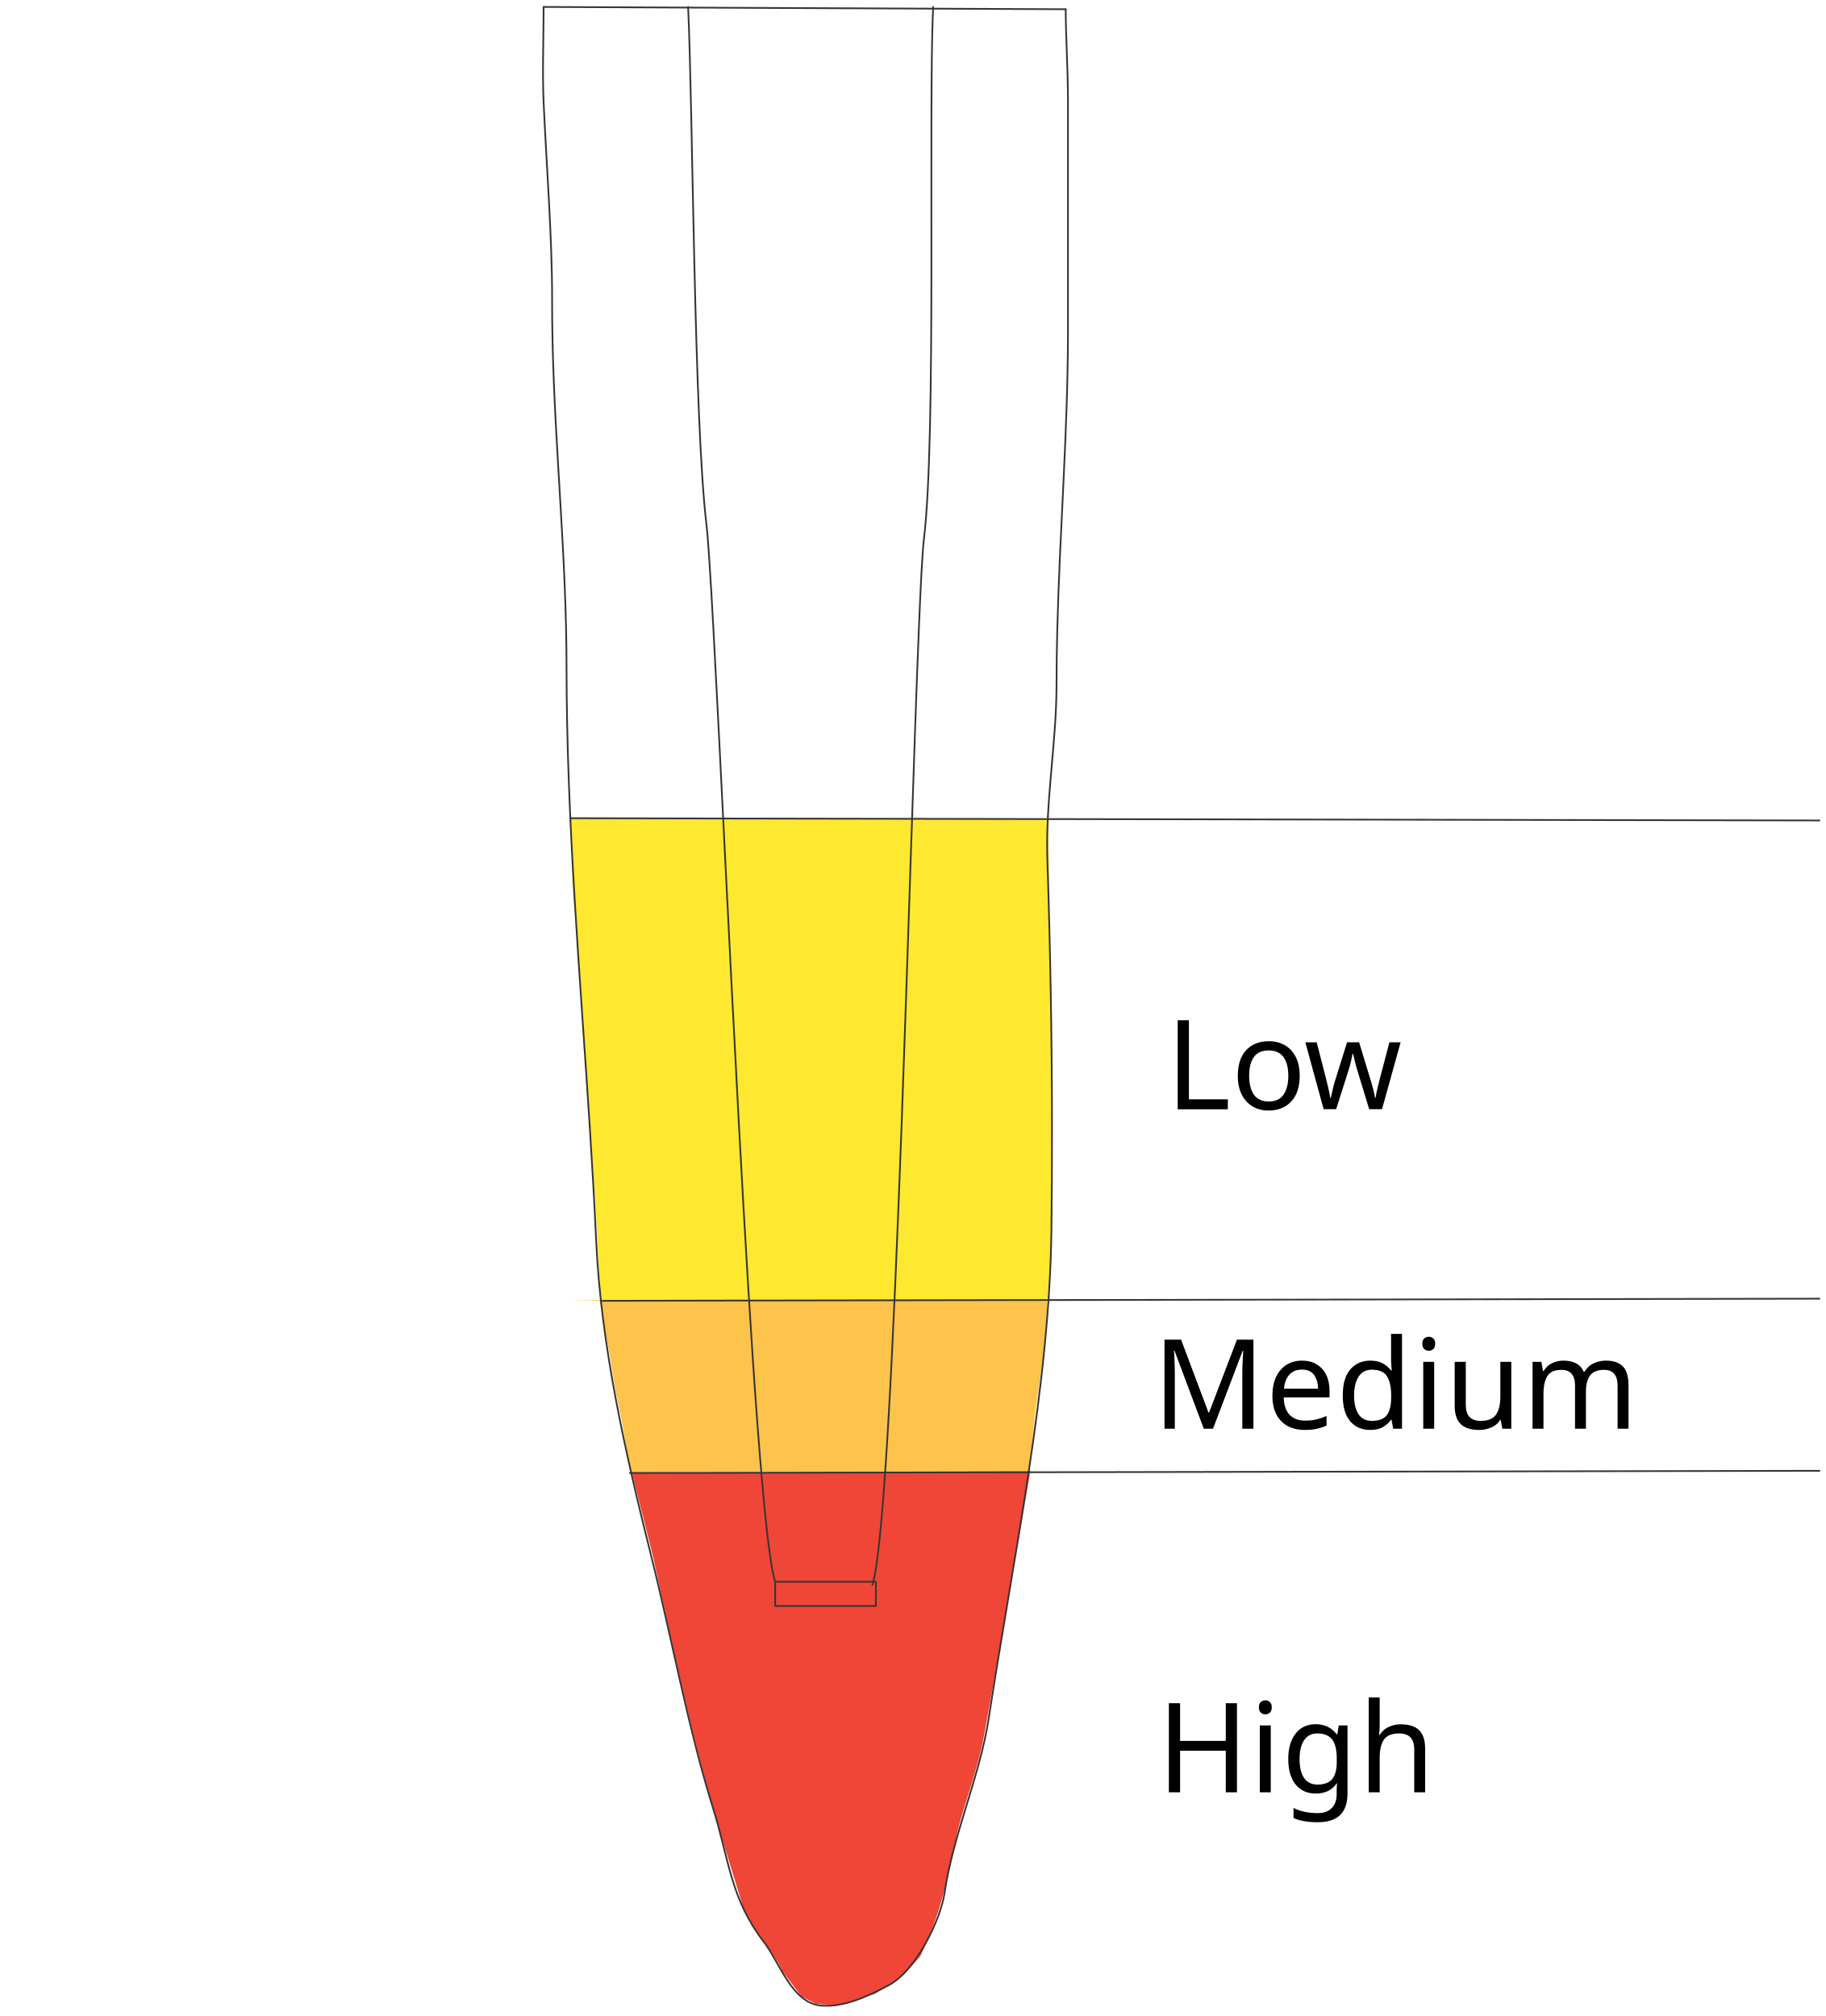
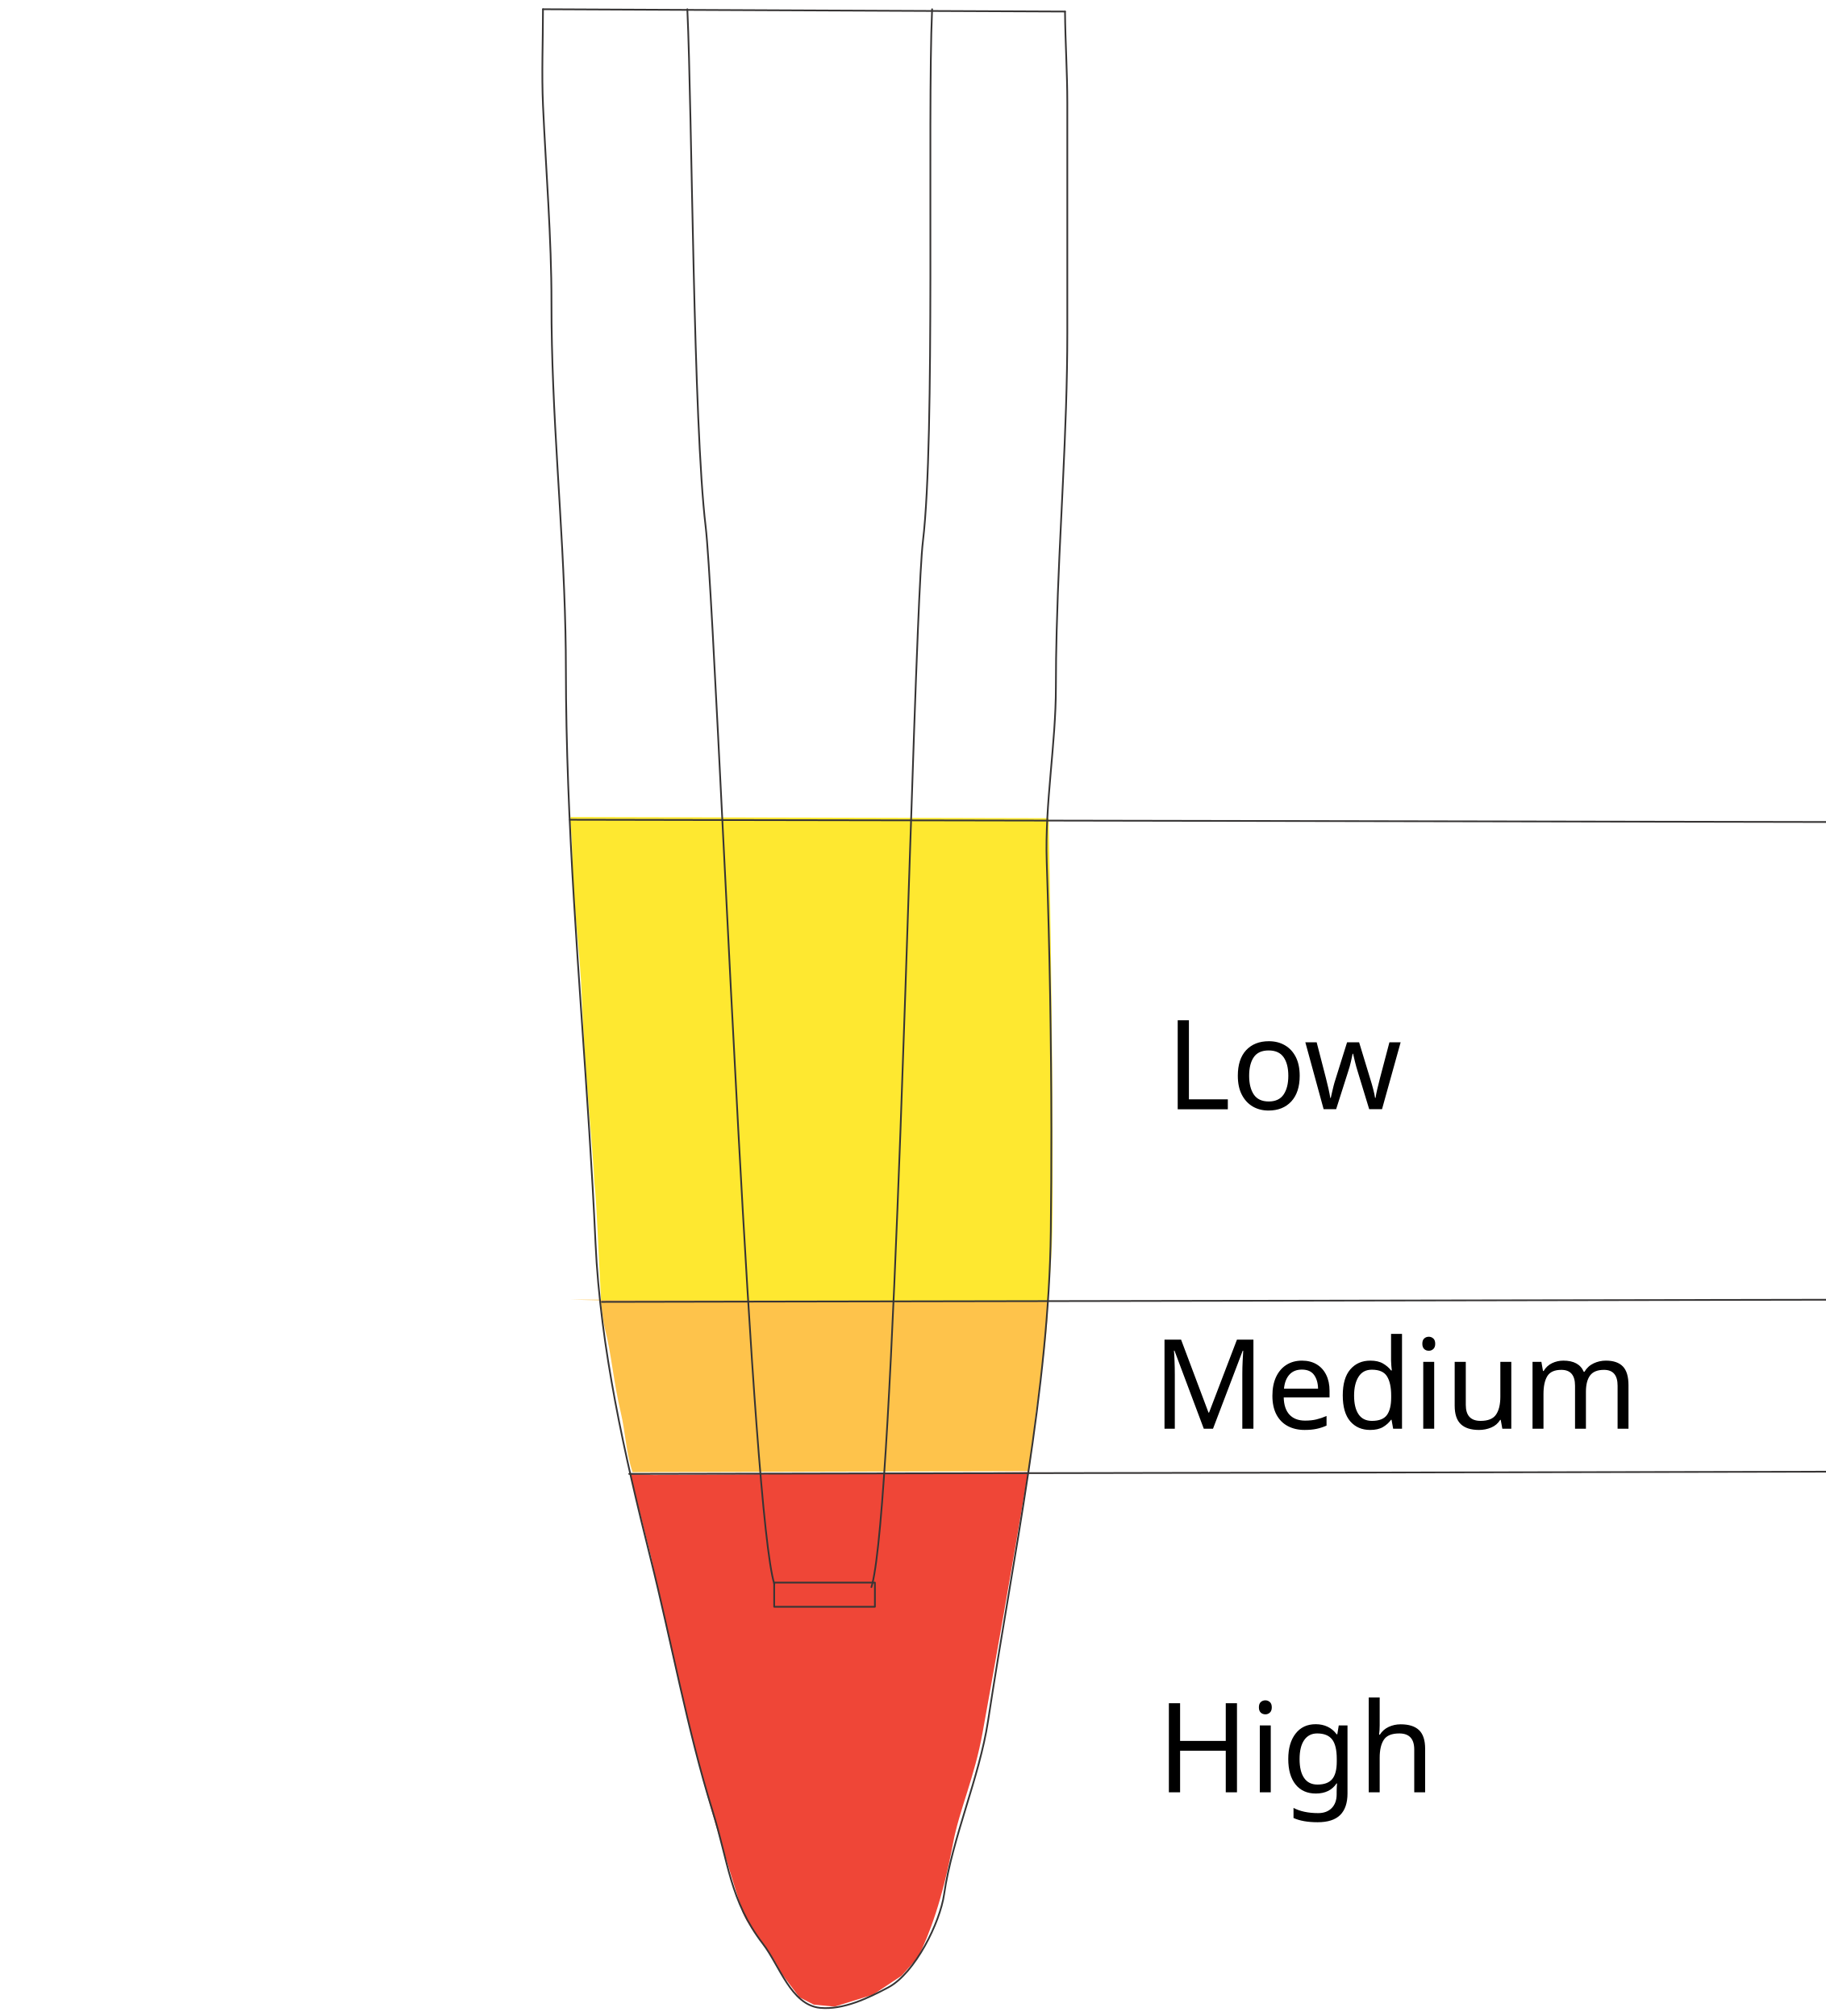
<svg xmlns="http://www.w3.org/2000/svg" width="271.605" height="300" viewBox="0 0 271.605 300" class="root">
-   <defs>
-     <clipPath id="a">
-       <path d="M0 850.39h566.93V0H0v850.39z" />
-     </clipPath>
-     <clipPath id="b">
-       <path d="M237.34 702.17h71.31V243.74h-71.31v458.43z" />
-     </clipPath>
-   </defs>
  <g>
    <g>
-       <g clip-path="url(#a)" transform="matrix(.511 0 0 -.511 -18.896 359.938)">
+       <g>
        <g>
          <g>
-             <g clip-path="url(#b)" transform="matrix(2.15 0 0 1.309 -314.278 -216.628)">
+             <g>
              <g class="high" fill="#ef4637">
-                 <path d="M252.18 375.81l50.738.606c-2.323-22.514-4.438-42.305-6.16-57.896-1.135-10.3-3.152-17.197-4.018-24.772-1.453-12.7-3.23-20.332-4.748-25.397l-2.215-4.078-3.88-4.23-5.232-2.668-2.814.44-1.957 1.644-2.552 5.595c-1.194 4.632-4.48 9.71-5.285 14.04-4.22 22.715-5.82 29.09-12.27 78.412-.087.678-2.754 17.786-2.835 18.477" />
+                 <path d="M97.304 219.488l55.66-.405c-2.55 15.04-4.87 28.26-6.757 38.674-1.246 6.88-3.458 11.488-4.41 16.548-1.593 8.485-3.544 13.582-5.207 16.965l-2.43 2.725-4.255 2.826-5.74 1.783-3.088-.294-2.148-1.1-2.8-3.737c-1.31-3.094-4.917-6.487-5.8-9.38-4.63-15.172-6.383-19.43-13.458-52.377-.097-.453-3.023-11.88-3.112-12.343" />
              </g>
              <g class="medium" fill="#fec34b">
-                 <path d="M240.51 414.403l64.638.07c.116-5.978-.607-14.22-1.458-23.59-.412-4.545-.462-9.25-1.087-14.624l-53.64-.228c-.89 4.304-.982 9.04-1.596 13.256-.985 6.76-1.274 13.142-2.14 18.598-.383 2.402-.312 4.476-.68 6.362" stroke-width=".512" />
+                 <path d="M-4.19-106.757l64.638.072c.115-5.98-.607-14.222-1.458-23.592-.412-4.545-.463-9.25-1.087-14.624l-53.64-.227c-.89 4.304-.982 9.04-1.596 13.255-.985 6.76-1.274 13.142-2.14 18.6-.383 2.4-.313 4.475-.68 6.36" stroke-width=".512" transform="matrix(1.099 0 0 -.669 89.433 121.979)" />
              </g>
              <g class="low" fill="#fee830">
-                 <path d="M240.586 521.757l64.7-.262c.246-18.737.722-72.665.492-91.956-.042-3.02-.137-7.28-.57-15.41l-60.512.2c-.32 9.18-.62 22.676-.893 25.833-.246 9.244-1.276 22.95-1.704 41.32-.25 10.7-1.16 20.35-1.263 28.92-.063 5.15-.1 7.342-.347 10.645" stroke-width=".762" />
+                 <path d="M3.246-180.412l64.7-.263c.246-18.736.722-72.664.493-91.955-.043-3.02-.14-7.278-.57-15.41l-60.514.2c-.318 9.182-.618 22.677-.892 25.833-.247 9.244-1.276 22.952-1.705 41.32-.25 10.7-1.16 20.35-1.263 28.92-.062 5.15-.1 7.343-.347 10.646" stroke-width=".762" transform="matrix(1.099 0 0 -.669 81.345 .884)" />
              </g>
            </g>
          </g>
        </g>
        <g>
-           <path d="M195.26 702.36c0-9.31-.41-18.72.01-28.01.82-18.32 2.49-38.92 2.46-57.33-.04-32.91 3.37-63.54 4.07-95.94.08-3.62.13-7.26.13-10.93.04-45.05 3.94-89.57 6.8-134.42.7-10.89 1.33-21.8 1.83-32.74 1.41-30.52 8.52-61.8 16.02-91.73 5.92-23.59 10.75-50.24 18.01-73.44 4.67-14.92 5.05-26.28 14.74-38.88 4.8-6.24 8.18-17.76 16.59-18.6 6.74-.66 14.02 2.83 19.89 5.96 7.79 4.15 15.06 18.89 16.24 27.11 2.37 16.4 10.286 34.073 12.786 50.414 7.36 48.12 17.744 96.875 18.284 142.646.12 9.89.17 19.71.16 29.51-.02 26.06-.48 51.93-1.35 78.21-.56 16.87 2.67 34.03 2.67 50.83 0 5.45.08 10.89.23 16.31.74 29.05 3.1 57.74 3.1 86.81v66.89c0 9.01-.6 17.79-.67 26.66" fill="none" stroke="#373535" stroke-width=".5" stroke-linecap="round" stroke-linejoin="round" />
+           <path d="M80.786 1.375c0 4.757-.21 9.566.005 14.313.42 9.362 1.273 19.888 1.258 29.296-.02 16.817 1.722 32.47 2.08 49.025.04 1.85.066 3.71.066 5.584.02 23.02 2.014 45.77 3.475 68.69.357 5.564.68 11.14.934 16.73.72 15.595 4.354 31.58 8.187 46.873 3.026 12.055 5.494 25.673 9.204 37.528 2.386 7.624 2.58 13.43 7.532 19.868 2.453 3.19 4.18 9.075 8.477 9.504 3.444.337 7.165-1.446 10.164-3.045 3.98-2.12 7.696-9.653 8.3-13.853 1.21-8.382 5.255-17.413 6.532-25.763 3.76-24.59 9.067-49.503 9.342-72.892.062-5.054.087-10.072.083-15.08-.01-13.316-.246-26.536-.69-39.965-.287-8.62 1.364-17.39 1.364-25.974 0-2.785.04-5.565.116-8.335.38-14.843 1.584-29.504 1.584-44.36V15.34c0-4.603-.306-9.09-.342-13.623" fill="none" stroke="#373535" stroke-width=".256" stroke-linecap="round" stroke-linejoin="round" />
        </g>
        <g>
-           <path d="M291.24 243.74h.76v-7.04h-29.33v7.04h28.57z" fill="none" stroke="#373535" stroke-width=".5" stroke-linecap="round" stroke-linejoin="round" />
+           <path d="M129.785 235.506h.388v3.597h-14.987v-3.597h14.6z" fill="none" stroke="#373535" stroke-width=".256" stroke-linecap="round" stroke-linejoin="round" />
        </g>
        <g>
-           <path d="M237.33 702.36v-.08c.01-.03.01-.07.01-.11 1.4-30.7 1.7-120.25 5.33-150.5.49-4.11 1.18-15.05 2.03-30.51 1.9-34.58 4.57-91.74 7.48-145.35 3.44-63.3 7.23-121.65 10.49-132.07" fill="none" stroke="#373535" stroke-width=".5" stroke-linecap="round" stroke-linejoin="round" />
+           <path d="M102.264 1.375v.04c.005.016.005.037.005.057.715 15.688.868 61.448 2.723 76.906.25 2.1.603 7.69 1.037 15.59.97 17.67 2.335 46.88 3.822 74.274 1.758 32.346 3.695 62.164 5.36 67.488" fill="none" stroke="#373535" stroke-width=".256" stroke-linecap="round" stroke-linejoin="round" />
        </g>
        <g>
-           <path d="M308.67 702.36c0-.07-.01-.13-.01-.2 0-.1-.01-.2-.01-.3-1.36-31.03.97-124.24-2.65-154.39-.45-3.74-.94-13.05-1.48-26.21-1.38-33.21-3.06-90.92-5.06-145.36-2.3-61.9-5.02-119.55-8.22-132.16-.08-.32-.16-.61-.24-.87" fill="none" stroke="#373535" stroke-width=".5" stroke-linecap="round" stroke-linejoin="round" />
+           <path d="M138.684 1.375c0 .036-.005.066-.005.102 0 .05-.006.102-.006.153-.695 15.857.495 63.487-1.354 78.894-.23 1.91-.48 6.668-.757 13.393-.705 16.97-1.563 46.46-2.585 74.28-1.176 31.63-2.565 61.09-4.2 67.533-.042.163-.082.312-.123.444" fill="none" stroke="#373535" stroke-width=".256" stroke-linecap="round" stroke-linejoin="round" />
        </g>
        <g>
-           <path d="M195.26 702.36l42.08-.19 71.31-.31 38.61-.17" fill="none" stroke="#373535" stroke-width=".5" stroke-linecap="round" stroke-linejoin="round" />
+           <path d="M80.786 1.375l21.503.097 36.44.16 19.728.085" fill="none" stroke="#373535" stroke-width=".256" stroke-linecap="round" stroke-linejoin="round" />
        </g>
        <g>
-           <path d="M220.382 275.428l43.45.08 47.28.09 43.82.08 223.65.41" fill="none" stroke="#373535" stroke-width=".5" stroke-linecap="round" stroke-linejoin="round" />
+           <path d="M93.612 219.33l22.203-.042 24.16-.046 22.392-.04 114.285-.21" fill="none" stroke="#373535" stroke-width=".256" stroke-linecap="round" stroke-linejoin="round" />
        </g>
        <g>
-           <path d="M212.42 325.566l42.9.08 59.82.1 40.31.07 222.1.39" fill="none" stroke="#373535" stroke-width=".5" stroke-linecap="round" stroke-linejoin="round" />
+           <path d="M89.547 193.733l21.922-.04 30.567-.052 20.598-.035 113.493-.2" fill="none" stroke="#373535" stroke-width=".256" stroke-linecap="round" stroke-linejoin="round" />
        </g>
        <g>
-           <path d="M203.094 466.104l42.07-.08 71.33-.12 258.27-.47" fill="none" stroke="#373535" stroke-width=".5" stroke-linecap="round" stroke-linejoin="round" />
+           <path d="M84.786 121.986l21.498.04 36.45.062 131.975.24" fill="none" stroke="#373535" stroke-width=".256" stroke-linecap="round" stroke-linejoin="round" />
        </g>
      </g>
    </g>
    <text style="line-height:125%;-inkscape-font-specification:'Sans, Normal';text-align:start" x="373.781" y="-182.441" transform="matrix(.511 0 0 .511 -18.896 359.938)" font-size="36.324" font-family="Sans" letter-spacing="0" word-spacing="0" stroke-width="1.306">
      <tspan x="373.781" y="-182.441" style="line-height:125%;-inkscape-font-specification:'Sans, Normal';text-align:start" font-size="36.324" font-family="Sans" stroke-width="1.306">
                High
            </tspan>
    </text>
    <text style="line-height:125%;-inkscape-font-specification:'Sans, Normal';text-align:start" x="372.506" y="-288.322" transform="matrix(.511 0 0 .511 -18.896 359.938)" font-size="36.324" font-family="Sans" letter-spacing="0" word-spacing="0" stroke-width="1.306">
      <tspan x="372.506" y="-288.322">
                Medium
            </tspan>
    </text>
    <text style="line-height:125%;-inkscape-font-specification:'Sans, Normal';text-align:start" x="376.353" y="-381.338" transform="matrix(.511 0 0 .511 -18.896 359.938)" font-size="36.324" font-family="Sans" letter-spacing="0" word-spacing="0" stroke-width="1.306">
      <tspan x="376.353" y="-381.338">
                Low
            </tspan>
    </text>
  </g>
</svg>
